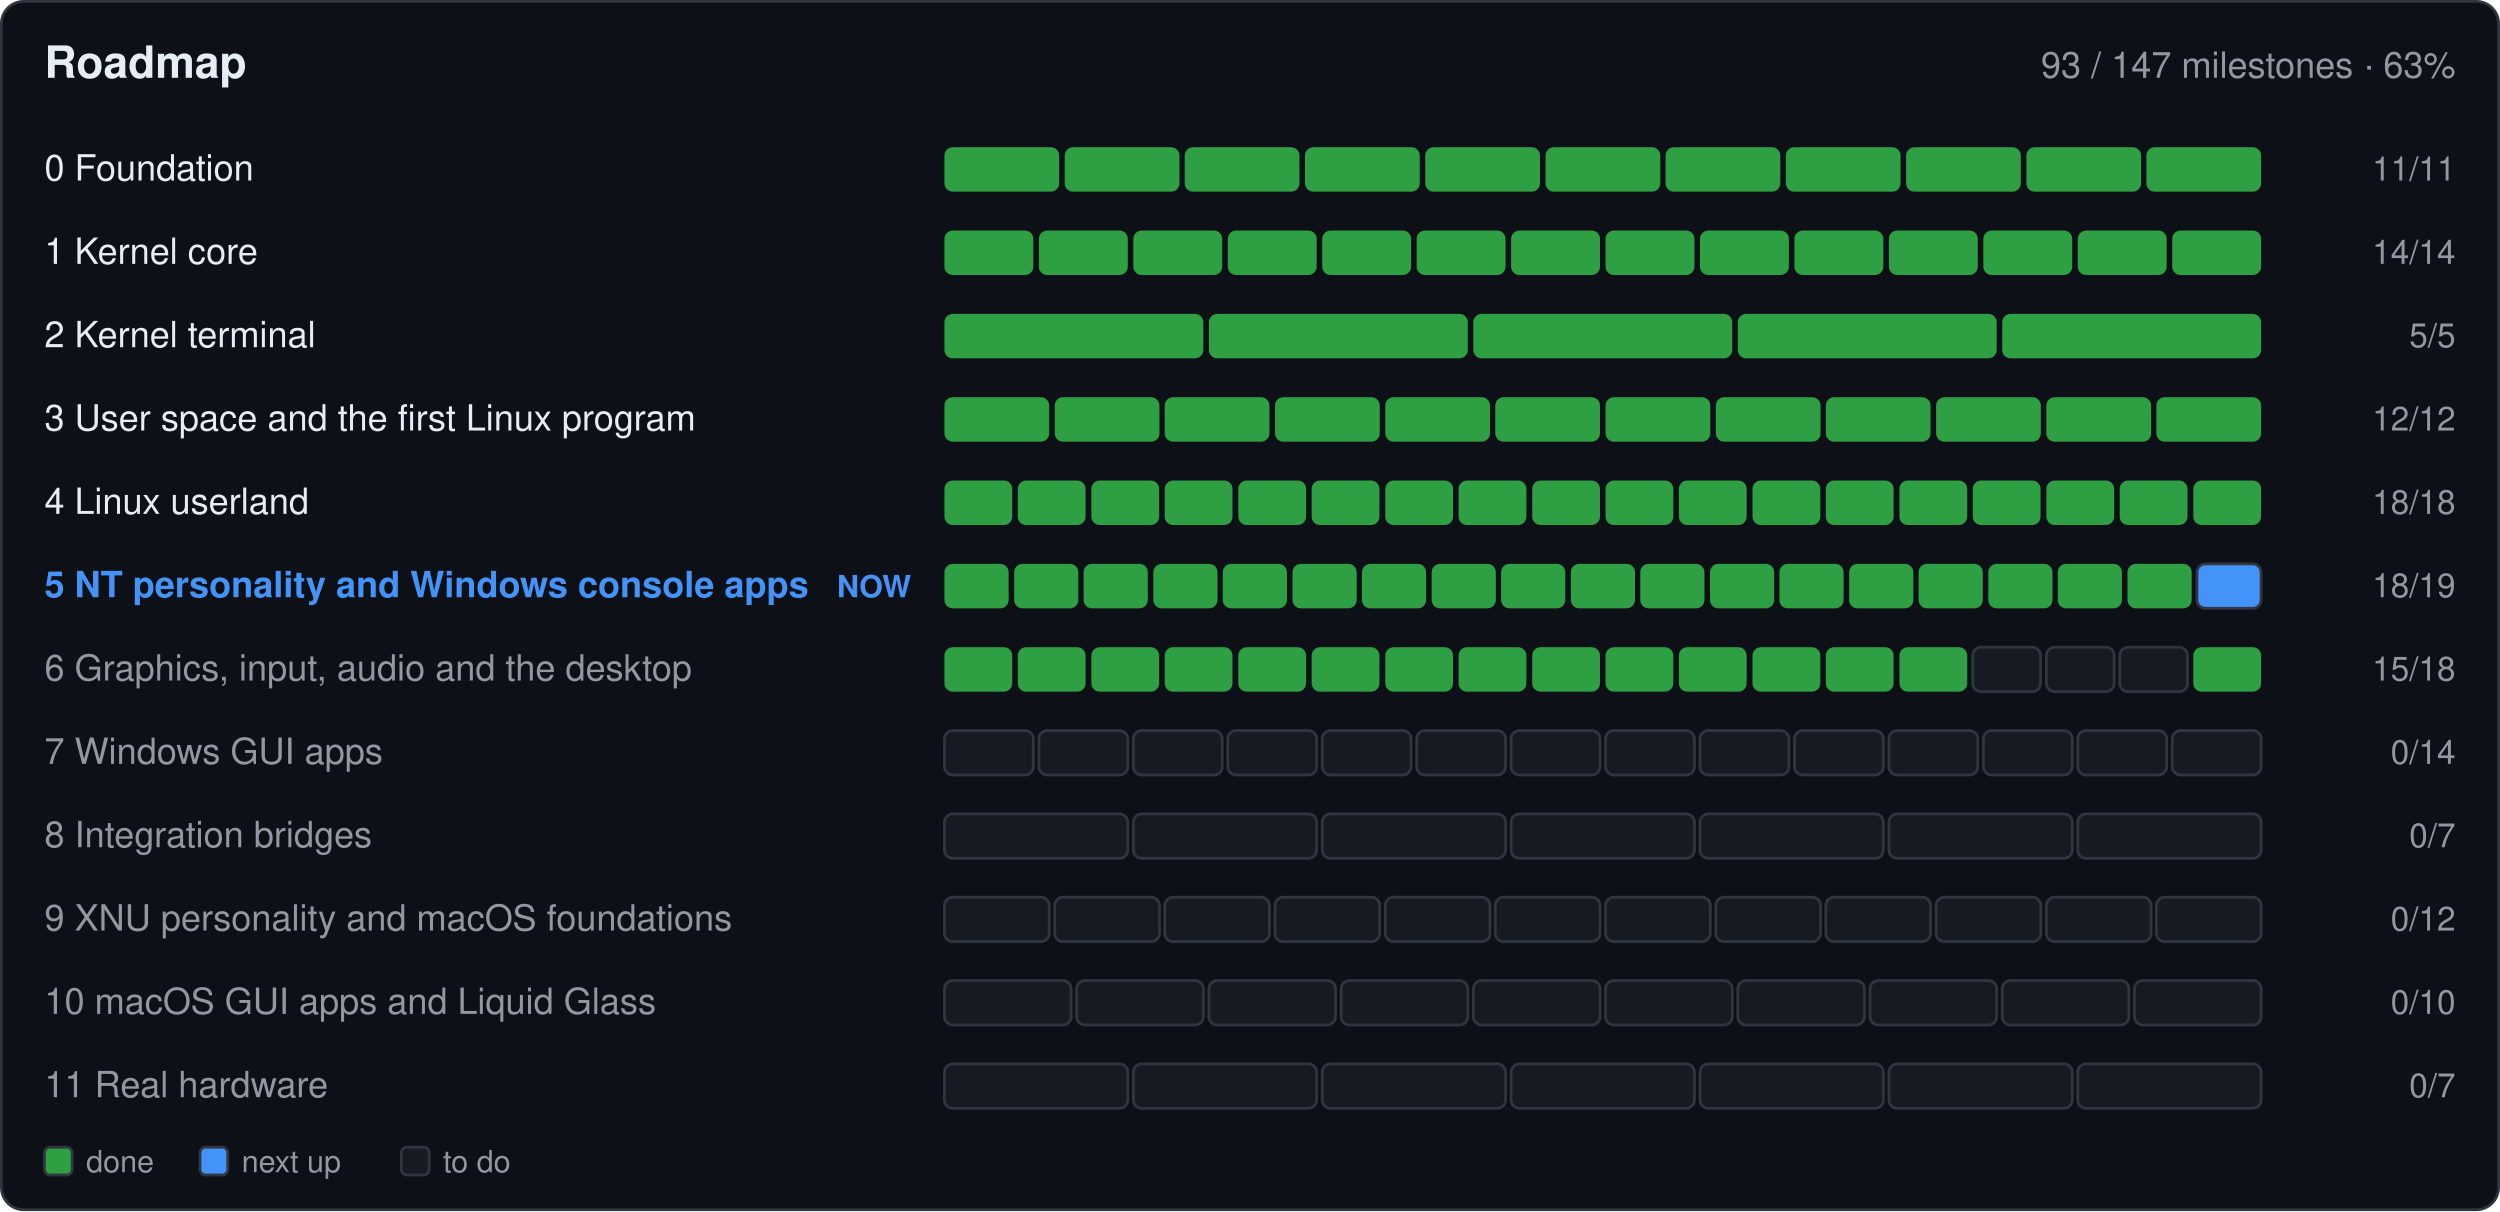
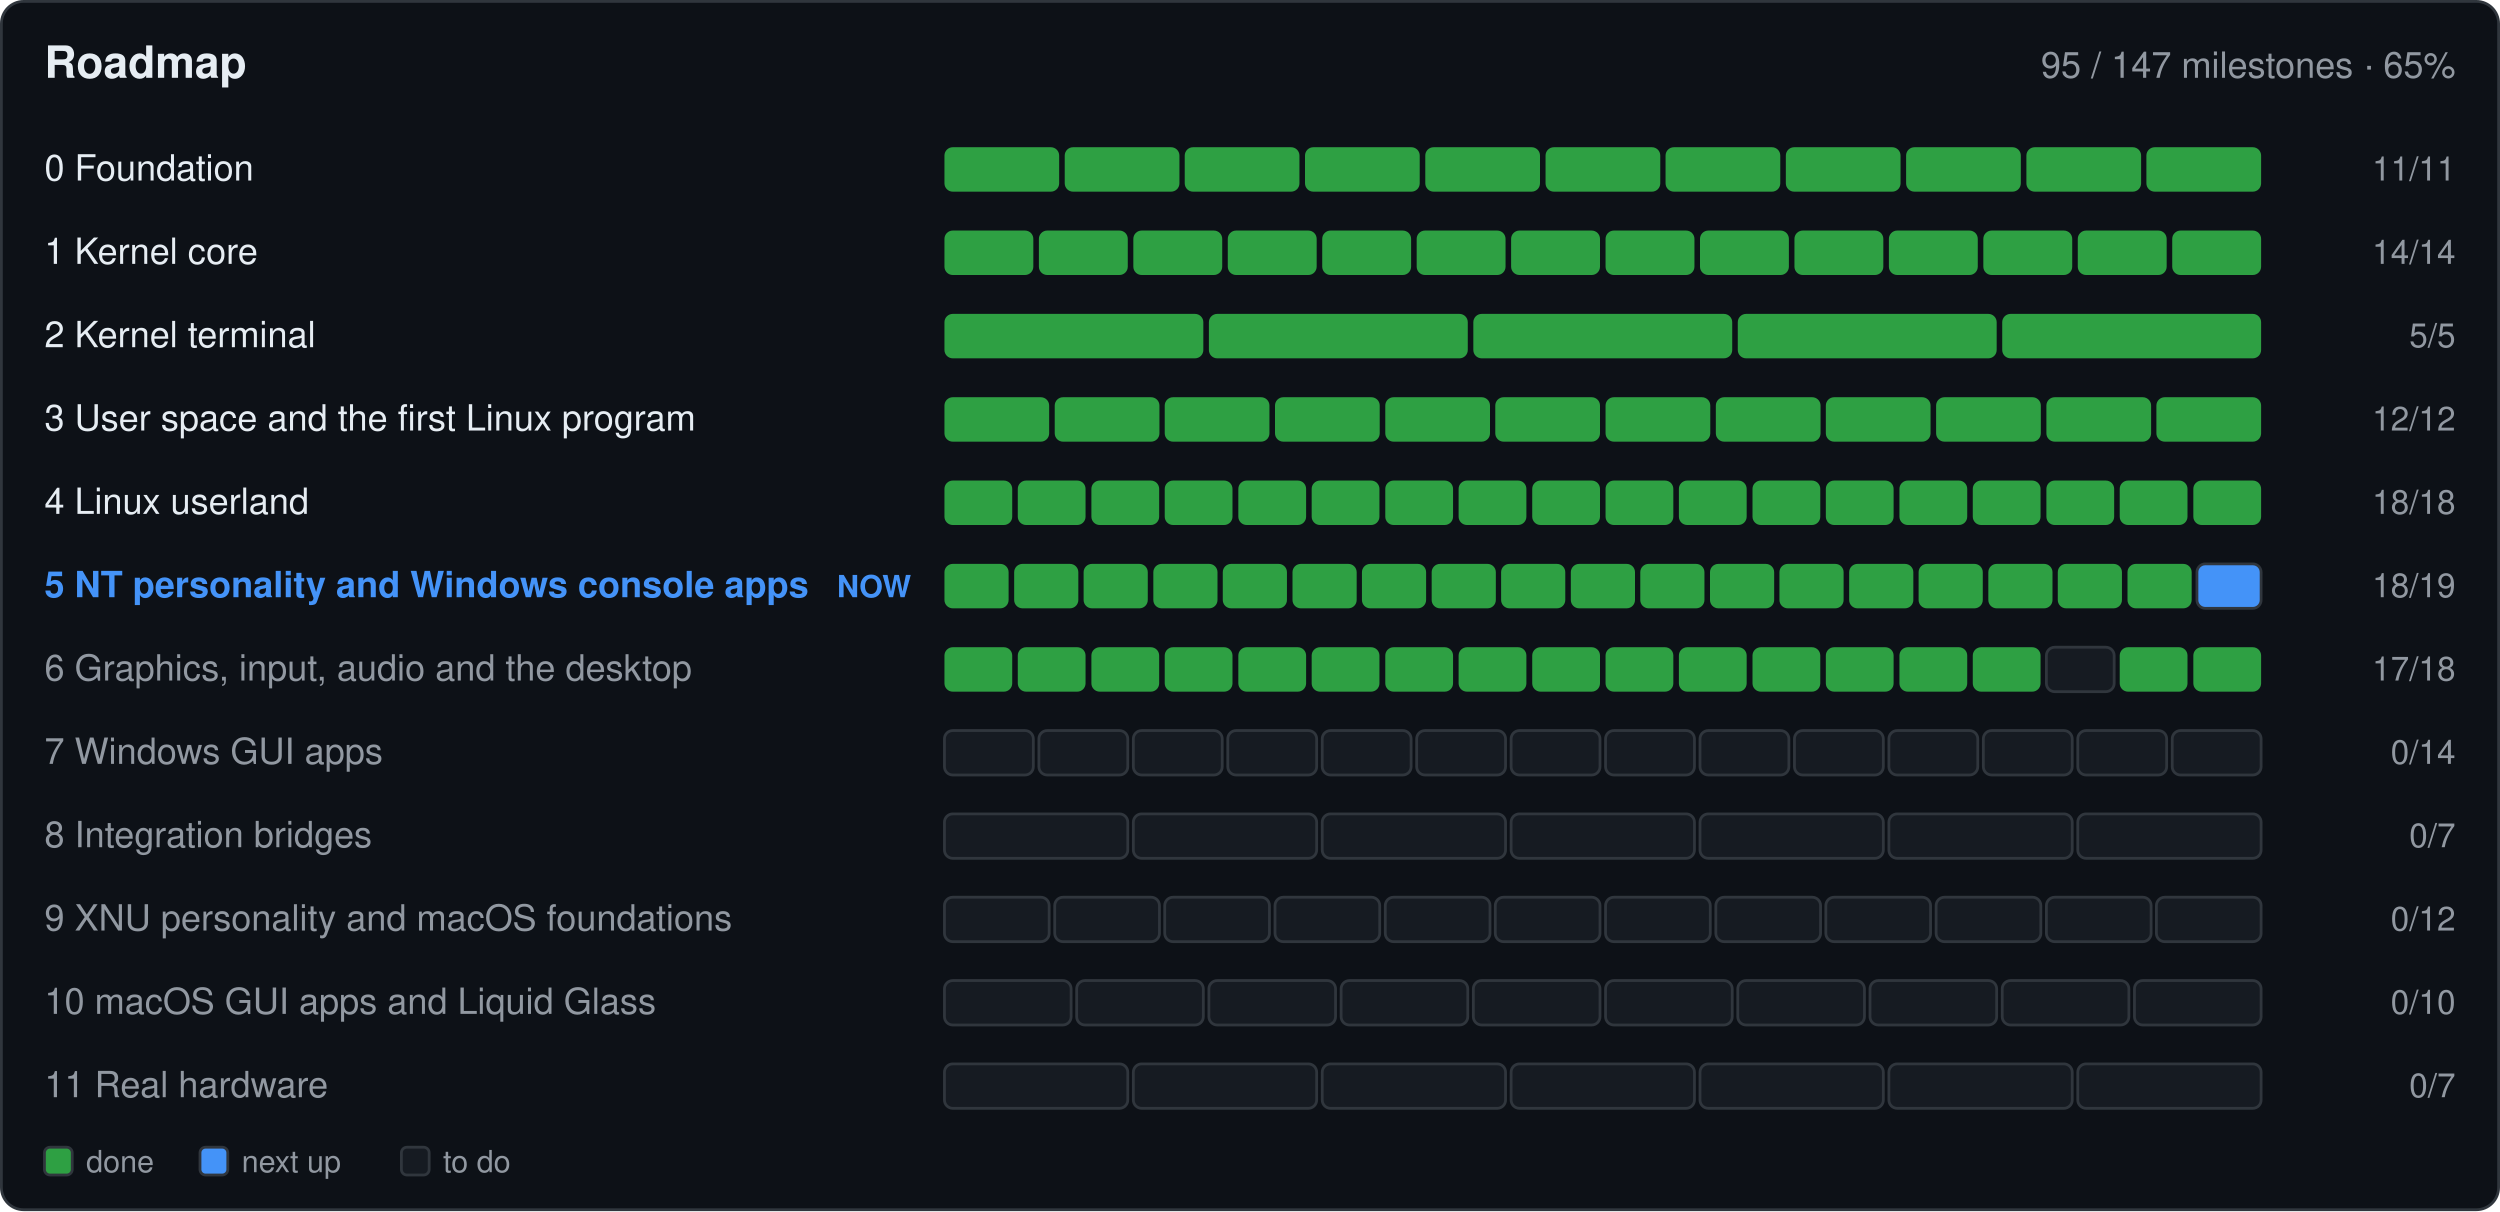
- <svg xmlns="http://www.w3.org/2000/svg" width="900" height="436" viewBox="0 0 900 436" role="img" aria-label="Roadmap: 93 of 147 milestones done">
+ <svg xmlns="http://www.w3.org/2000/svg" width="900" height="436" viewBox="0 0 900 436" role="img" aria-label="Roadmap: 95 of 147 milestones done">
  <rect x="0.5" y="0.5" width="899.0" height="435.0" fill="#0d1117" rx="8" stroke="#30363d" />
  <text x="16.0" y="28.0" font-family="-apple-system,BlinkMacSystemFont,'Segoe UI',Helvetica,Arial,sans-serif" font-size="16" font-weight="600" fill="#e6edf3" text-anchor="start">Roadmap</text>
-   <text x="884.0" y="28.0" font-family="-apple-system,BlinkMacSystemFont,'Segoe UI',Helvetica,Arial,sans-serif" font-size="13" font-weight="400" fill="#9198a1" text-anchor="end">93 / 147 milestones · 63%</text>
+   <text x="884.0" y="28.0" font-family="-apple-system,BlinkMacSystemFont,'Segoe UI',Helvetica,Arial,sans-serif" font-size="13" font-weight="400" fill="#9198a1" text-anchor="end">95 / 147 milestones · 65%</text>
  <text x="16.0" y="65.0" font-family="-apple-system,BlinkMacSystemFont,'Segoe UI',Helvetica,Arial,sans-serif" font-size="13" font-weight="400" fill="#e6edf3" text-anchor="start"> 0  Foundation</text>
  <g>
    <rect x="340.0" y="53.0" width="41.3" height="16.0" fill="#2ea043" rx="3" />
  </g>
  <g>
    <rect x="383.3" y="53.0" width="41.3" height="16.0" fill="#2ea043" rx="3" />
  </g>
  <g>
    <rect x="426.5" y="53.0" width="41.3" height="16.0" fill="#2ea043" rx="3" />
  </g>
  <g>
    <rect x="469.8" y="53.0" width="41.3" height="16.0" fill="#2ea043" rx="3" />
  </g>
  <g>
    <rect x="513.1" y="53.0" width="41.3" height="16.0" fill="#2ea043" rx="3" />
  </g>
  <g>
    <rect x="556.4" y="53.0" width="41.3" height="16.0" fill="#2ea043" rx="3" />
  </g>
  <g>
    <rect x="599.6" y="53.0" width="41.3" height="16.0" fill="#2ea043" rx="3" />
  </g>
  <g>
    <rect x="642.9" y="53.0" width="41.3" height="16.0" fill="#2ea043" rx="3" />
  </g>
  <g>
    <rect x="686.2" y="53.0" width="41.3" height="16.0" fill="#2ea043" rx="3" />
  </g>
  <g>
    <rect x="729.5" y="53.0" width="41.3" height="16.0" fill="#2ea043" rx="3" />
  </g>
  <g>
    <rect x="772.7" y="53.0" width="41.3" height="16.0" fill="#2ea043" rx="3" />
  </g>
  <text x="884.0" y="65.0" font-family="-apple-system,BlinkMacSystemFont,'Segoe UI',Helvetica,Arial,sans-serif" font-size="12" font-weight="400" fill="#9198a1" text-anchor="end">11/11</text>
  <text x="16.0" y="95.0" font-family="-apple-system,BlinkMacSystemFont,'Segoe UI',Helvetica,Arial,sans-serif" font-size="13" font-weight="400" fill="#e6edf3" text-anchor="start"> 1  Kernel core</text>
  <g>
    <rect x="340.0" y="83.0" width="32.0" height="16.0" fill="#2ea043" rx="3" />
  </g>
  <g>
    <rect x="374.0" y="83.0" width="32.0" height="16.0" fill="#2ea043" rx="3" />
  </g>
  <g>
    <rect x="408.0" y="83.0" width="32.0" height="16.0" fill="#2ea043" rx="3" />
  </g>
  <g>
    <rect x="442.0" y="83.0" width="32.0" height="16.0" fill="#2ea043" rx="3" />
  </g>
  <g>
    <rect x="476.0" y="83.0" width="32.0" height="16.0" fill="#2ea043" rx="3" />
  </g>
  <g>
    <rect x="510.0" y="83.0" width="32.0" height="16.0" fill="#2ea043" rx="3" />
  </g>
  <g>
    <rect x="544.0" y="83.0" width="32.0" height="16.0" fill="#2ea043" rx="3" />
  </g>
  <g>
    <rect x="578.0" y="83.0" width="32.0" height="16.0" fill="#2ea043" rx="3" />
  </g>
  <g>
    <rect x="612.0" y="83.0" width="32.0" height="16.0" fill="#2ea043" rx="3" />
  </g>
  <g>
    <rect x="646.0" y="83.0" width="32.0" height="16.0" fill="#2ea043" rx="3" />
  </g>
  <g>
    <rect x="680.0" y="83.0" width="32.0" height="16.0" fill="#2ea043" rx="3" />
  </g>
  <g>
    <rect x="714.0" y="83.0" width="32.0" height="16.0" fill="#2ea043" rx="3" />
  </g>
  <g>
    <rect x="748.0" y="83.0" width="32.0" height="16.0" fill="#2ea043" rx="3" />
  </g>
  <g>
    <rect x="782.0" y="83.0" width="32.0" height="16.0" fill="#2ea043" rx="3" />
  </g>
  <text x="884.0" y="95.0" font-family="-apple-system,BlinkMacSystemFont,'Segoe UI',Helvetica,Arial,sans-serif" font-size="12" font-weight="400" fill="#9198a1" text-anchor="end">14/14</text>
  <text x="16.0" y="125.0" font-family="-apple-system,BlinkMacSystemFont,'Segoe UI',Helvetica,Arial,sans-serif" font-size="13" font-weight="400" fill="#e6edf3" text-anchor="start"> 2  Kernel terminal</text>
  <g>
    <rect x="340.0" y="113.0" width="93.2" height="16.0" fill="#2ea043" rx="3" />
  </g>
  <g>
    <rect x="435.2" y="113.0" width="93.2" height="16.0" fill="#2ea043" rx="3" />
  </g>
  <g>
    <rect x="530.4" y="113.0" width="93.2" height="16.0" fill="#2ea043" rx="3" />
  </g>
  <g>
    <rect x="625.6" y="113.0" width="93.2" height="16.0" fill="#2ea043" rx="3" />
  </g>
  <g>
    <rect x="720.8" y="113.0" width="93.2" height="16.0" fill="#2ea043" rx="3" />
  </g>
  <text x="884.0" y="125.0" font-family="-apple-system,BlinkMacSystemFont,'Segoe UI',Helvetica,Arial,sans-serif" font-size="12" font-weight="400" fill="#9198a1" text-anchor="end">5/5</text>
  <text x="16.0" y="155.0" font-family="-apple-system,BlinkMacSystemFont,'Segoe UI',Helvetica,Arial,sans-serif" font-size="13" font-weight="400" fill="#e6edf3" text-anchor="start"> 3  User space and the first Linux program</text>
  <g>
    <rect x="340.0" y="143.0" width="37.7" height="16.0" fill="#2ea043" rx="3" />
  </g>
  <g>
    <rect x="379.7" y="143.0" width="37.7" height="16.0" fill="#2ea043" rx="3" />
  </g>
  <g>
    <rect x="419.3" y="143.0" width="37.7" height="16.0" fill="#2ea043" rx="3" />
  </g>
  <g>
    <rect x="459.0" y="143.0" width="37.7" height="16.0" fill="#2ea043" rx="3" />
  </g>
  <g>
    <rect x="498.7" y="143.0" width="37.7" height="16.0" fill="#2ea043" rx="3" />
  </g>
  <g>
    <rect x="538.3" y="143.0" width="37.7" height="16.0" fill="#2ea043" rx="3" />
  </g>
  <g>
    <rect x="578.0" y="143.0" width="37.7" height="16.0" fill="#2ea043" rx="3" />
  </g>
  <g>
    <rect x="617.7" y="143.0" width="37.7" height="16.0" fill="#2ea043" rx="3" />
  </g>
  <g>
    <rect x="657.3" y="143.0" width="37.7" height="16.0" fill="#2ea043" rx="3" />
  </g>
  <g>
    <rect x="697.0" y="143.0" width="37.7" height="16.0" fill="#2ea043" rx="3" />
  </g>
  <g>
    <rect x="736.7" y="143.0" width="37.7" height="16.0" fill="#2ea043" rx="3" />
  </g>
  <g>
    <rect x="776.3" y="143.0" width="37.7" height="16.0" fill="#2ea043" rx="3" />
  </g>
  <text x="884.0" y="155.0" font-family="-apple-system,BlinkMacSystemFont,'Segoe UI',Helvetica,Arial,sans-serif" font-size="12" font-weight="400" fill="#9198a1" text-anchor="end">12/12</text>
  <text x="16.0" y="185.0" font-family="-apple-system,BlinkMacSystemFont,'Segoe UI',Helvetica,Arial,sans-serif" font-size="13" font-weight="400" fill="#e6edf3" text-anchor="start"> 4  Linux userland</text>
  <g>
    <rect x="340.0" y="173.0" width="24.4" height="16.0" fill="#2ea043" rx="3" />
  </g>
  <g>
    <rect x="366.4" y="173.0" width="24.4" height="16.0" fill="#2ea043" rx="3" />
  </g>
  <g>
    <rect x="392.9" y="173.0" width="24.4" height="16.0" fill="#2ea043" rx="3" />
  </g>
  <g>
    <rect x="419.3" y="173.0" width="24.4" height="16.0" fill="#2ea043" rx="3" />
  </g>
  <g>
    <rect x="445.8" y="173.0" width="24.4" height="16.0" fill="#2ea043" rx="3" />
  </g>
  <g>
    <rect x="472.2" y="173.0" width="24.4" height="16.0" fill="#2ea043" rx="3" />
  </g>
  <g>
    <rect x="498.7" y="173.0" width="24.4" height="16.0" fill="#2ea043" rx="3" />
  </g>
  <g>
    <rect x="525.1" y="173.0" width="24.4" height="16.0" fill="#2ea043" rx="3" />
  </g>
  <g>
    <rect x="551.6" y="173.0" width="24.4" height="16.0" fill="#2ea043" rx="3" />
  </g>
  <g>
    <rect x="578.0" y="173.0" width="24.4" height="16.0" fill="#2ea043" rx="3" />
  </g>
  <g>
    <rect x="604.4" y="173.0" width="24.4" height="16.0" fill="#2ea043" rx="3" />
  </g>
  <g>
    <rect x="630.9" y="173.0" width="24.4" height="16.0" fill="#2ea043" rx="3" />
  </g>
  <g>
    <rect x="657.3" y="173.0" width="24.4" height="16.0" fill="#2ea043" rx="3" />
  </g>
  <g>
    <rect x="683.8" y="173.0" width="24.4" height="16.0" fill="#2ea043" rx="3" />
  </g>
  <g>
    <rect x="710.2" y="173.0" width="24.4" height="16.0" fill="#2ea043" rx="3" />
  </g>
  <g>
    <rect x="736.7" y="173.0" width="24.4" height="16.0" fill="#2ea043" rx="3" />
  </g>
  <g>
    <rect x="763.1" y="173.0" width="24.4" height="16.0" fill="#2ea043" rx="3" />
  </g>
  <g>
    <rect x="789.6" y="173.0" width="24.4" height="16.0" fill="#2ea043" rx="3" />
  </g>
  <text x="884.0" y="185.0" font-family="-apple-system,BlinkMacSystemFont,'Segoe UI',Helvetica,Arial,sans-serif" font-size="12" font-weight="400" fill="#9198a1" text-anchor="end">18/18</text>
  <text x="16.0" y="215.0" font-family="-apple-system,BlinkMacSystemFont,'Segoe UI',Helvetica,Arial,sans-serif" font-size="13" font-weight="600" fill="#4493f8" text-anchor="start"> 5  NT personality and Windows console apps</text>
  <text x="328.0" y="215.0" font-family="-apple-system,BlinkMacSystemFont,'Segoe UI',Helvetica,Arial,sans-serif" font-size="11" font-weight="600" fill="#4493f8" text-anchor="end">NOW</text>
  <g>
    <rect x="340.0" y="203.0" width="23.1" height="16.0" fill="#2ea043" rx="3" />
  </g>
  <g>
    <rect x="365.1" y="203.0" width="23.1" height="16.0" fill="#2ea043" rx="3" />
  </g>
  <g>
    <rect x="390.1" y="203.0" width="23.1" height="16.0" fill="#2ea043" rx="3" />
  </g>
  <g>
    <rect x="415.2" y="203.0" width="23.1" height="16.0" fill="#2ea043" rx="3" />
  </g>
  <g>
    <rect x="440.2" y="203.0" width="23.1" height="16.0" fill="#2ea043" rx="3" />
  </g>
  <g>
    <rect x="465.3" y="203.0" width="23.1" height="16.0" fill="#2ea043" rx="3" />
  </g>
  <g>
    <rect x="490.3" y="203.0" width="23.1" height="16.0" fill="#2ea043" rx="3" />
  </g>
  <g>
    <rect x="515.4" y="203.0" width="23.1" height="16.0" fill="#2ea043" rx="3" />
  </g>
  <g>
    <rect x="540.4" y="203.0" width="23.1" height="16.0" fill="#2ea043" rx="3" />
  </g>
  <g>
    <rect x="565.5" y="203.0" width="23.1" height="16.0" fill="#2ea043" rx="3" />
  </g>
  <g>
    <rect x="590.5" y="203.0" width="23.1" height="16.0" fill="#2ea043" rx="3" />
  </g>
  <g>
    <rect x="615.6" y="203.0" width="23.1" height="16.0" fill="#2ea043" rx="3" />
  </g>
  <g>
    <rect x="640.6" y="203.0" width="23.1" height="16.0" fill="#2ea043" rx="3" />
  </g>
  <g>
    <rect x="665.7" y="203.0" width="23.1" height="16.0" fill="#2ea043" rx="3" />
  </g>
  <g>
    <rect x="690.7" y="203.0" width="23.1" height="16.0" fill="#2ea043" rx="3" />
  </g>
  <g>
    <rect x="715.8" y="203.0" width="23.1" height="16.0" fill="#2ea043" rx="3" />
  </g>
  <g>
    <rect x="740.8" y="203.0" width="23.1" height="16.0" fill="#2ea043" rx="3" />
  </g>
  <g>
    <rect x="765.9" y="203.0" width="23.1" height="16.0" fill="#2ea043" rx="3" />
  </g>
  <g>
    <rect x="790.9" y="203.0" width="23.1" height="16.0" fill="#4493f8" rx="3" stroke="#30363d" />
  </g>
  <text x="884.0" y="215.0" font-family="-apple-system,BlinkMacSystemFont,'Segoe UI',Helvetica,Arial,sans-serif" font-size="12" font-weight="400" fill="#9198a1" text-anchor="end">18/19</text>
  <text x="16.0" y="245.0" font-family="-apple-system,BlinkMacSystemFont,'Segoe UI',Helvetica,Arial,sans-serif" font-size="13" font-weight="400" fill="#9198a1" text-anchor="start"> 6  Graphics, input, audio and the desktop</text>
  <g>
    <rect x="340.0" y="233.0" width="24.4" height="16.0" fill="#2ea043" rx="3" />
  </g>
  <g>
    <rect x="366.4" y="233.0" width="24.4" height="16.0" fill="#2ea043" rx="3" />
  </g>
  <g>
    <rect x="392.9" y="233.0" width="24.4" height="16.0" fill="#2ea043" rx="3" />
  </g>
  <g>
    <rect x="419.3" y="233.0" width="24.4" height="16.0" fill="#2ea043" rx="3" />
  </g>
  <g>
    <rect x="445.8" y="233.0" width="24.4" height="16.0" fill="#2ea043" rx="3" />
  </g>
  <g>
    <rect x="472.2" y="233.0" width="24.4" height="16.0" fill="#2ea043" rx="3" />
  </g>
  <g>
    <rect x="498.7" y="233.0" width="24.4" height="16.0" fill="#2ea043" rx="3" />
  </g>
  <g>
    <rect x="525.1" y="233.0" width="24.4" height="16.0" fill="#2ea043" rx="3" />
  </g>
  <g>
    <rect x="551.6" y="233.0" width="24.4" height="16.0" fill="#2ea043" rx="3" />
  </g>
  <g>
    <rect x="578.0" y="233.0" width="24.4" height="16.0" fill="#2ea043" rx="3" />
  </g>
  <g>
    <rect x="604.4" y="233.0" width="24.4" height="16.0" fill="#2ea043" rx="3" />
  </g>
  <g>
    <rect x="630.9" y="233.0" width="24.4" height="16.0" fill="#2ea043" rx="3" />
  </g>
  <g>
    <rect x="657.3" y="233.0" width="24.4" height="16.0" fill="#2ea043" rx="3" />
  </g>
  <g>
    <rect x="683.8" y="233.0" width="24.4" height="16.0" fill="#2ea043" rx="3" />
  </g>
  <g>
-     <rect x="710.2" y="233.0" width="24.4" height="16.0" fill="#161b22" rx="3" stroke="#30363d" />
+     <rect x="710.2" y="233.0" width="24.4" height="16.0" fill="#2ea043" rx="3" />
  </g>
  <g>
    <rect x="736.7" y="233.0" width="24.4" height="16.0" fill="#161b22" rx="3" stroke="#30363d" />
  </g>
  <g>
-     <rect x="763.1" y="233.0" width="24.4" height="16.0" fill="#161b22" rx="3" stroke="#30363d" />
+     <rect x="763.1" y="233.0" width="24.4" height="16.0" fill="#2ea043" rx="3" />
  </g>
  <g>
    <rect x="789.6" y="233.0" width="24.4" height="16.0" fill="#2ea043" rx="3" />
  </g>
-   <text x="884.0" y="245.0" font-family="-apple-system,BlinkMacSystemFont,'Segoe UI',Helvetica,Arial,sans-serif" font-size="12" font-weight="400" fill="#9198a1" text-anchor="end">15/18</text>
+   <text x="884.0" y="245.0" font-family="-apple-system,BlinkMacSystemFont,'Segoe UI',Helvetica,Arial,sans-serif" font-size="12" font-weight="400" fill="#9198a1" text-anchor="end">17/18</text>
  <text x="16.0" y="275.0" font-family="-apple-system,BlinkMacSystemFont,'Segoe UI',Helvetica,Arial,sans-serif" font-size="13" font-weight="400" fill="#9198a1" text-anchor="start"> 7  Windows GUI apps</text>
  <g>
    <rect x="340.0" y="263.0" width="32.0" height="16.0" fill="#161b22" rx="3" stroke="#30363d" />
  </g>
  <g>
    <rect x="374.0" y="263.0" width="32.0" height="16.0" fill="#161b22" rx="3" stroke="#30363d" />
  </g>
  <g>
    <rect x="408.0" y="263.0" width="32.0" height="16.0" fill="#161b22" rx="3" stroke="#30363d" />
  </g>
  <g>
    <rect x="442.0" y="263.0" width="32.0" height="16.0" fill="#161b22" rx="3" stroke="#30363d" />
  </g>
  <g>
    <rect x="476.0" y="263.0" width="32.0" height="16.0" fill="#161b22" rx="3" stroke="#30363d" />
  </g>
  <g>
    <rect x="510.0" y="263.0" width="32.0" height="16.0" fill="#161b22" rx="3" stroke="#30363d" />
  </g>
  <g>
    <rect x="544.0" y="263.0" width="32.0" height="16.0" fill="#161b22" rx="3" stroke="#30363d" />
  </g>
  <g>
    <rect x="578.0" y="263.0" width="32.0" height="16.0" fill="#161b22" rx="3" stroke="#30363d" />
  </g>
  <g>
    <rect x="612.0" y="263.0" width="32.0" height="16.0" fill="#161b22" rx="3" stroke="#30363d" />
  </g>
  <g>
    <rect x="646.0" y="263.0" width="32.0" height="16.0" fill="#161b22" rx="3" stroke="#30363d" />
  </g>
  <g>
    <rect x="680.0" y="263.0" width="32.0" height="16.0" fill="#161b22" rx="3" stroke="#30363d" />
  </g>
  <g>
    <rect x="714.0" y="263.0" width="32.0" height="16.0" fill="#161b22" rx="3" stroke="#30363d" />
  </g>
  <g>
    <rect x="748.0" y="263.0" width="32.0" height="16.0" fill="#161b22" rx="3" stroke="#30363d" />
  </g>
  <g>
    <rect x="782.0" y="263.0" width="32.0" height="16.0" fill="#161b22" rx="3" stroke="#30363d" />
  </g>
  <text x="884.0" y="275.0" font-family="-apple-system,BlinkMacSystemFont,'Segoe UI',Helvetica,Arial,sans-serif" font-size="12" font-weight="400" fill="#9198a1" text-anchor="end">0/14</text>
  <text x="16.0" y="305.0" font-family="-apple-system,BlinkMacSystemFont,'Segoe UI',Helvetica,Arial,sans-serif" font-size="13" font-weight="400" fill="#9198a1" text-anchor="start"> 8  Integration bridges</text>
  <g>
    <rect x="340.0" y="293.0" width="66.0" height="16.0" fill="#161b22" rx="3" stroke="#30363d" />
  </g>
  <g>
    <rect x="408.0" y="293.0" width="66.0" height="16.0" fill="#161b22" rx="3" stroke="#30363d" />
  </g>
  <g>
    <rect x="476.0" y="293.0" width="66.0" height="16.0" fill="#161b22" rx="3" stroke="#30363d" />
  </g>
  <g>
    <rect x="544.0" y="293.0" width="66.0" height="16.0" fill="#161b22" rx="3" stroke="#30363d" />
  </g>
  <g>
    <rect x="612.0" y="293.0" width="66.0" height="16.0" fill="#161b22" rx="3" stroke="#30363d" />
  </g>
  <g>
    <rect x="680.0" y="293.0" width="66.0" height="16.0" fill="#161b22" rx="3" stroke="#30363d" />
  </g>
  <g>
    <rect x="748.0" y="293.0" width="66.0" height="16.0" fill="#161b22" rx="3" stroke="#30363d" />
  </g>
  <text x="884.0" y="305.0" font-family="-apple-system,BlinkMacSystemFont,'Segoe UI',Helvetica,Arial,sans-serif" font-size="12" font-weight="400" fill="#9198a1" text-anchor="end">0/7</text>
  <text x="16.0" y="335.0" font-family="-apple-system,BlinkMacSystemFont,'Segoe UI',Helvetica,Arial,sans-serif" font-size="13" font-weight="400" fill="#9198a1" text-anchor="start"> 9  XNU personality and macOS foundations</text>
  <g>
    <rect x="340.0" y="323.0" width="37.7" height="16.0" fill="#161b22" rx="3" stroke="#30363d" />
  </g>
  <g>
    <rect x="379.7" y="323.0" width="37.7" height="16.0" fill="#161b22" rx="3" stroke="#30363d" />
  </g>
  <g>
    <rect x="419.3" y="323.0" width="37.7" height="16.0" fill="#161b22" rx="3" stroke="#30363d" />
  </g>
  <g>
    <rect x="459.0" y="323.0" width="37.7" height="16.0" fill="#161b22" rx="3" stroke="#30363d" />
  </g>
  <g>
    <rect x="498.7" y="323.0" width="37.7" height="16.0" fill="#161b22" rx="3" stroke="#30363d" />
  </g>
  <g>
    <rect x="538.3" y="323.0" width="37.7" height="16.0" fill="#161b22" rx="3" stroke="#30363d" />
  </g>
  <g>
    <rect x="578.0" y="323.0" width="37.7" height="16.0" fill="#161b22" rx="3" stroke="#30363d" />
  </g>
  <g>
    <rect x="617.7" y="323.0" width="37.7" height="16.0" fill="#161b22" rx="3" stroke="#30363d" />
  </g>
  <g>
    <rect x="657.3" y="323.0" width="37.7" height="16.0" fill="#161b22" rx="3" stroke="#30363d" />
  </g>
  <g>
    <rect x="697.0" y="323.0" width="37.7" height="16.0" fill="#161b22" rx="3" stroke="#30363d" />
  </g>
  <g>
    <rect x="736.7" y="323.0" width="37.7" height="16.0" fill="#161b22" rx="3" stroke="#30363d" />
  </g>
  <g>
    <rect x="776.3" y="323.0" width="37.7" height="16.0" fill="#161b22" rx="3" stroke="#30363d" />
  </g>
  <text x="884.0" y="335.0" font-family="-apple-system,BlinkMacSystemFont,'Segoe UI',Helvetica,Arial,sans-serif" font-size="12" font-weight="400" fill="#9198a1" text-anchor="end">0/12</text>
  <text x="16.0" y="365.0" font-family="-apple-system,BlinkMacSystemFont,'Segoe UI',Helvetica,Arial,sans-serif" font-size="13" font-weight="400" fill="#9198a1" text-anchor="start">10  macOS GUI apps and Liquid Glass</text>
  <g>
    <rect x="340.0" y="353.0" width="45.6" height="16.0" fill="#161b22" rx="3" stroke="#30363d" />
  </g>
  <g>
    <rect x="387.6" y="353.0" width="45.6" height="16.0" fill="#161b22" rx="3" stroke="#30363d" />
  </g>
  <g>
    <rect x="435.2" y="353.0" width="45.6" height="16.0" fill="#161b22" rx="3" stroke="#30363d" />
  </g>
  <g>
    <rect x="482.8" y="353.0" width="45.6" height="16.0" fill="#161b22" rx="3" stroke="#30363d" />
  </g>
  <g>
    <rect x="530.4" y="353.0" width="45.6" height="16.0" fill="#161b22" rx="3" stroke="#30363d" />
  </g>
  <g>
    <rect x="578.0" y="353.0" width="45.6" height="16.0" fill="#161b22" rx="3" stroke="#30363d" />
  </g>
  <g>
    <rect x="625.6" y="353.0" width="45.6" height="16.0" fill="#161b22" rx="3" stroke="#30363d" />
  </g>
  <g>
    <rect x="673.2" y="353.0" width="45.6" height="16.0" fill="#161b22" rx="3" stroke="#30363d" />
  </g>
  <g>
    <rect x="720.8" y="353.0" width="45.6" height="16.0" fill="#161b22" rx="3" stroke="#30363d" />
  </g>
  <g>
    <rect x="768.4" y="353.0" width="45.6" height="16.0" fill="#161b22" rx="3" stroke="#30363d" />
  </g>
  <text x="884.0" y="365.0" font-family="-apple-system,BlinkMacSystemFont,'Segoe UI',Helvetica,Arial,sans-serif" font-size="12" font-weight="400" fill="#9198a1" text-anchor="end">0/10</text>
  <text x="16.0" y="395.0" font-family="-apple-system,BlinkMacSystemFont,'Segoe UI',Helvetica,Arial,sans-serif" font-size="13" font-weight="400" fill="#9198a1" text-anchor="start">11  Real hardware</text>
  <g>
    <rect x="340.0" y="383.0" width="66.0" height="16.0" fill="#161b22" rx="3" stroke="#30363d" />
  </g>
  <g>
    <rect x="408.0" y="383.0" width="66.0" height="16.0" fill="#161b22" rx="3" stroke="#30363d" />
  </g>
  <g>
    <rect x="476.0" y="383.0" width="66.0" height="16.0" fill="#161b22" rx="3" stroke="#30363d" />
  </g>
  <g>
    <rect x="544.0" y="383.0" width="66.0" height="16.0" fill="#161b22" rx="3" stroke="#30363d" />
  </g>
  <g>
    <rect x="612.0" y="383.0" width="66.0" height="16.0" fill="#161b22" rx="3" stroke="#30363d" />
  </g>
  <g>
    <rect x="680.0" y="383.0" width="66.0" height="16.0" fill="#161b22" rx="3" stroke="#30363d" />
  </g>
  <g>
    <rect x="748.0" y="383.0" width="66.0" height="16.0" fill="#161b22" rx="3" stroke="#30363d" />
  </g>
  <text x="884.0" y="395.0" font-family="-apple-system,BlinkMacSystemFont,'Segoe UI',Helvetica,Arial,sans-serif" font-size="12" font-weight="400" fill="#9198a1" text-anchor="end">0/7</text>
  <rect x="16.0" y="413.0" width="10.0" height="10.0" fill="#2ea043" rx="2" stroke="#30363d" />
  <text x="31.0" y="422.0" font-family="-apple-system,BlinkMacSystemFont,'Segoe UI',Helvetica,Arial,sans-serif" font-size="11" font-weight="400" fill="#9198a1" text-anchor="start">done</text>
  <rect x="72.0" y="413.0" width="10.0" height="10.0" fill="#4493f8" rx="2" stroke="#30363d" />
  <text x="87.0" y="422.0" font-family="-apple-system,BlinkMacSystemFont,'Segoe UI',Helvetica,Arial,sans-serif" font-size="11" font-weight="400" fill="#9198a1" text-anchor="start">next up</text>
  <rect x="144.5" y="413.0" width="10.0" height="10.0" fill="#161b22" rx="2" stroke="#30363d" />
  <text x="159.5" y="422.0" font-family="-apple-system,BlinkMacSystemFont,'Segoe UI',Helvetica,Arial,sans-serif" font-size="11" font-weight="400" fill="#9198a1" text-anchor="start">to do</text>
</svg>
